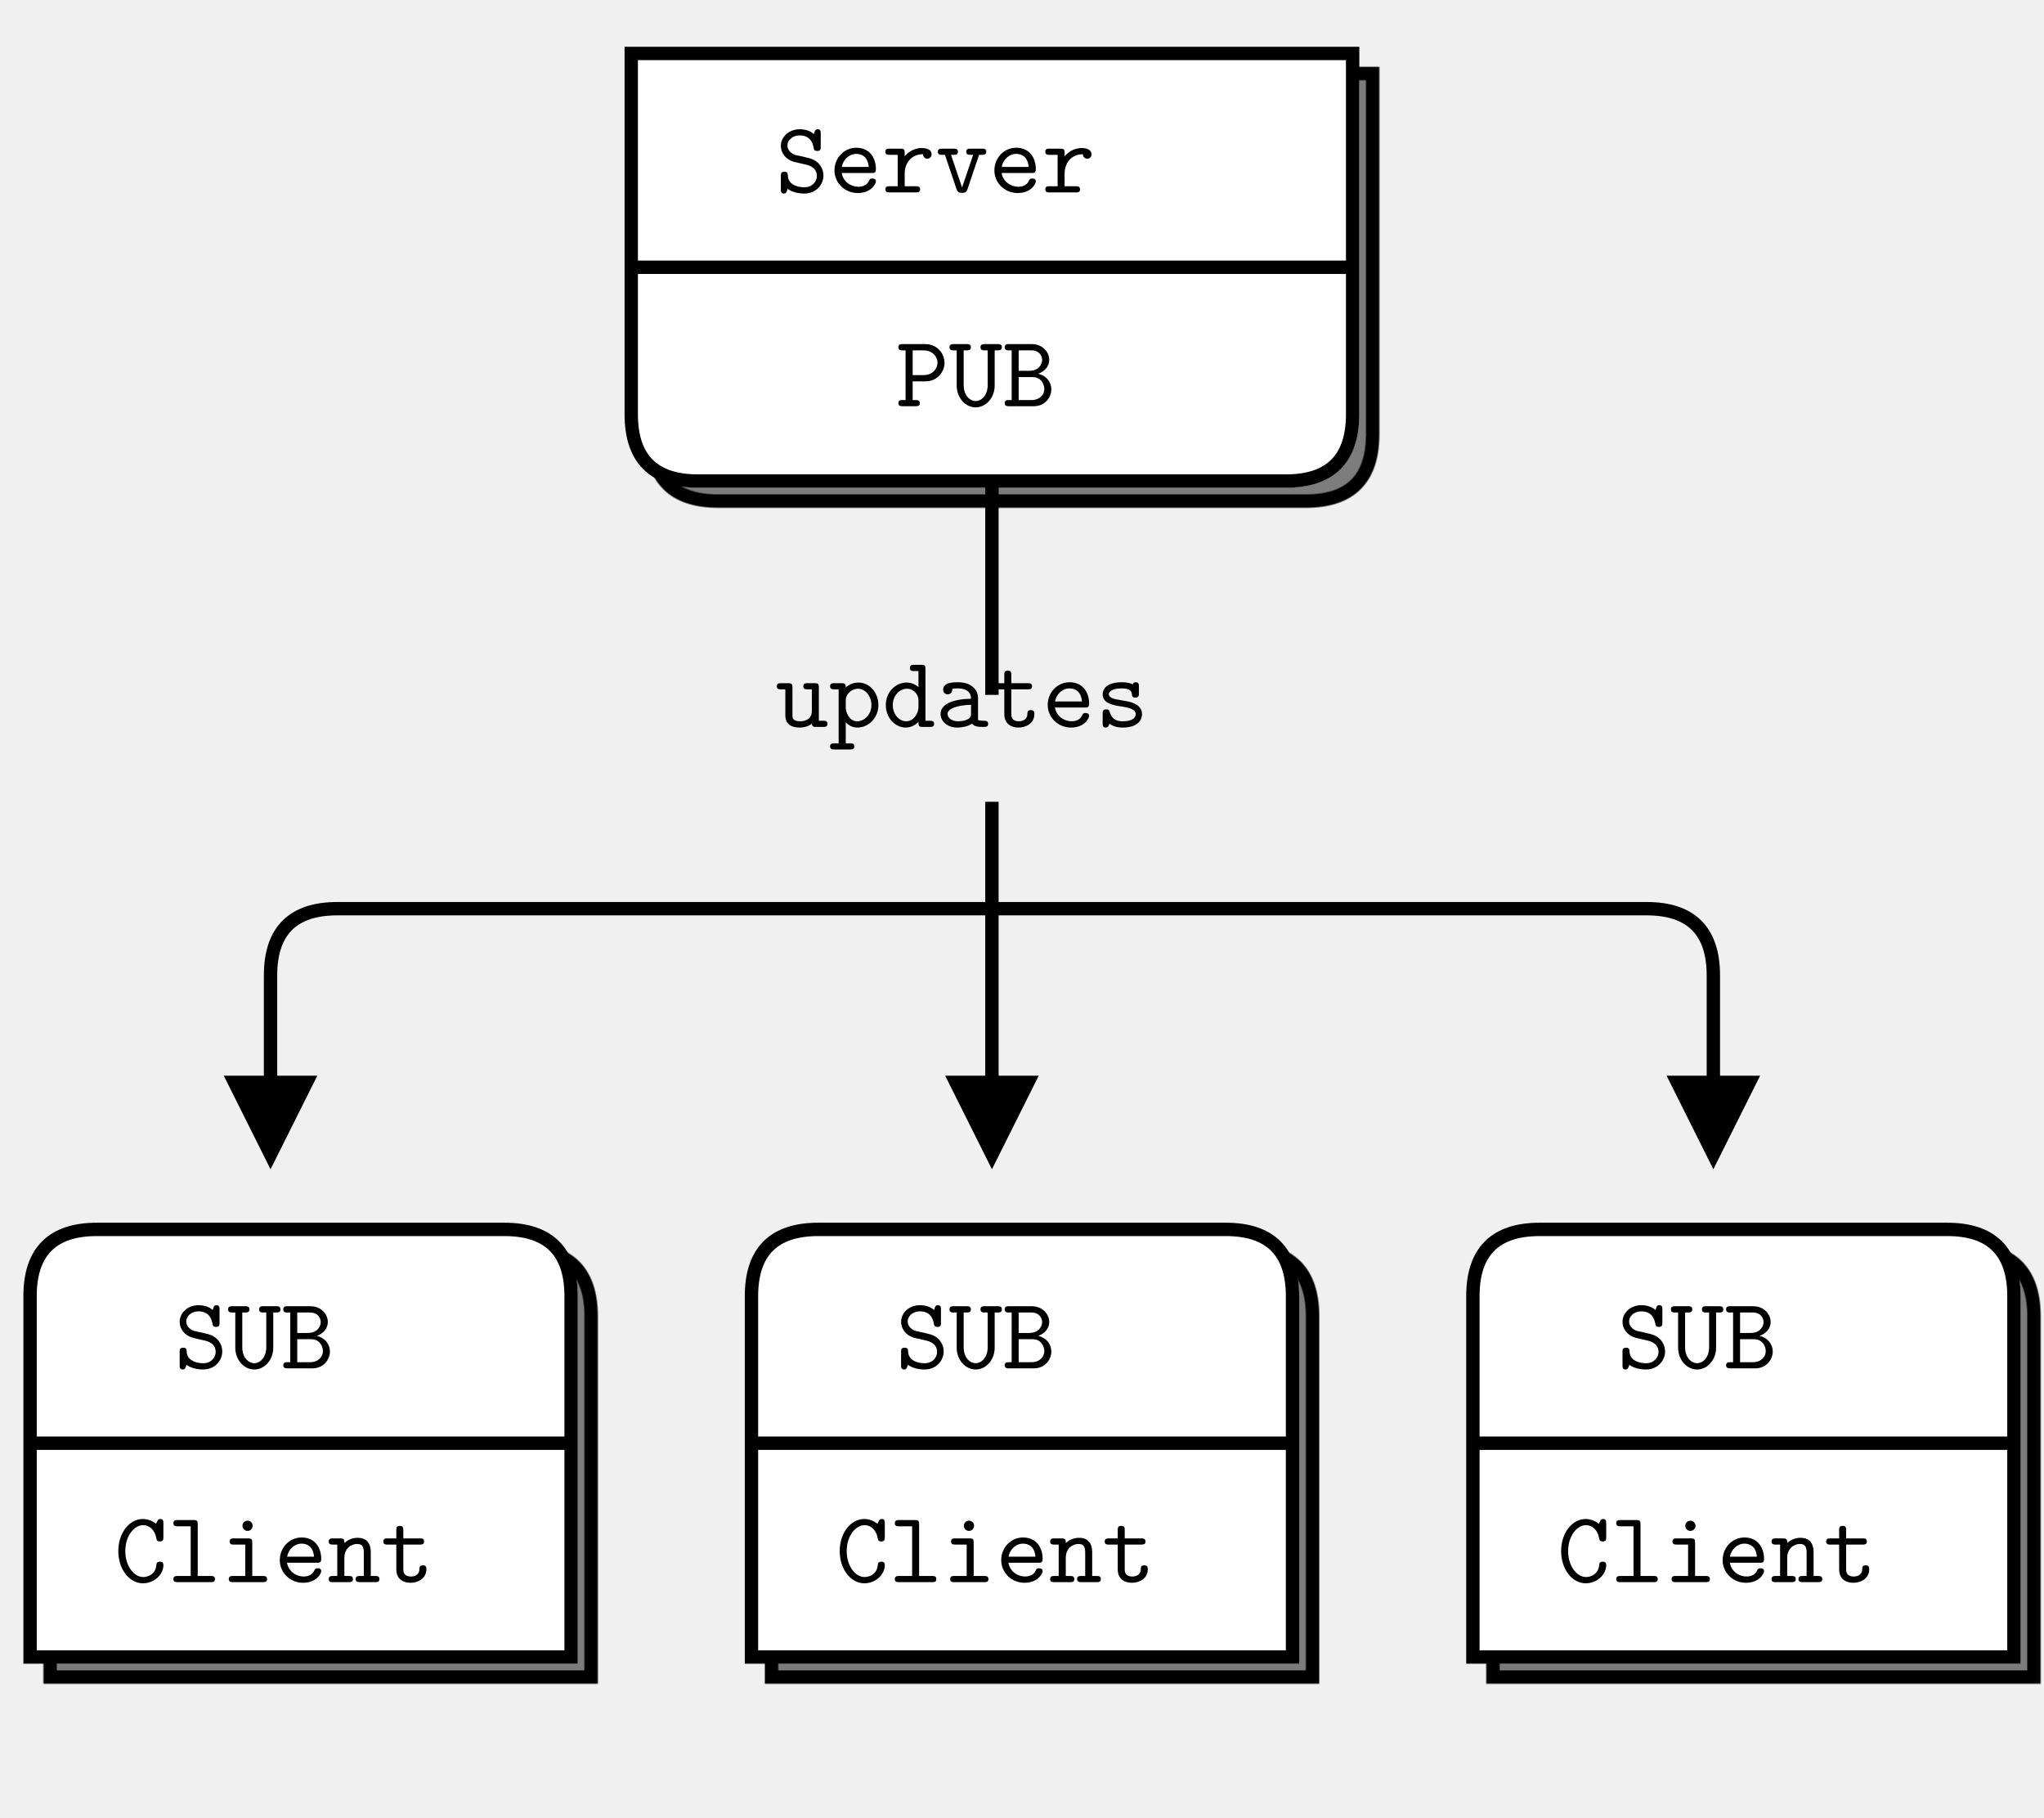
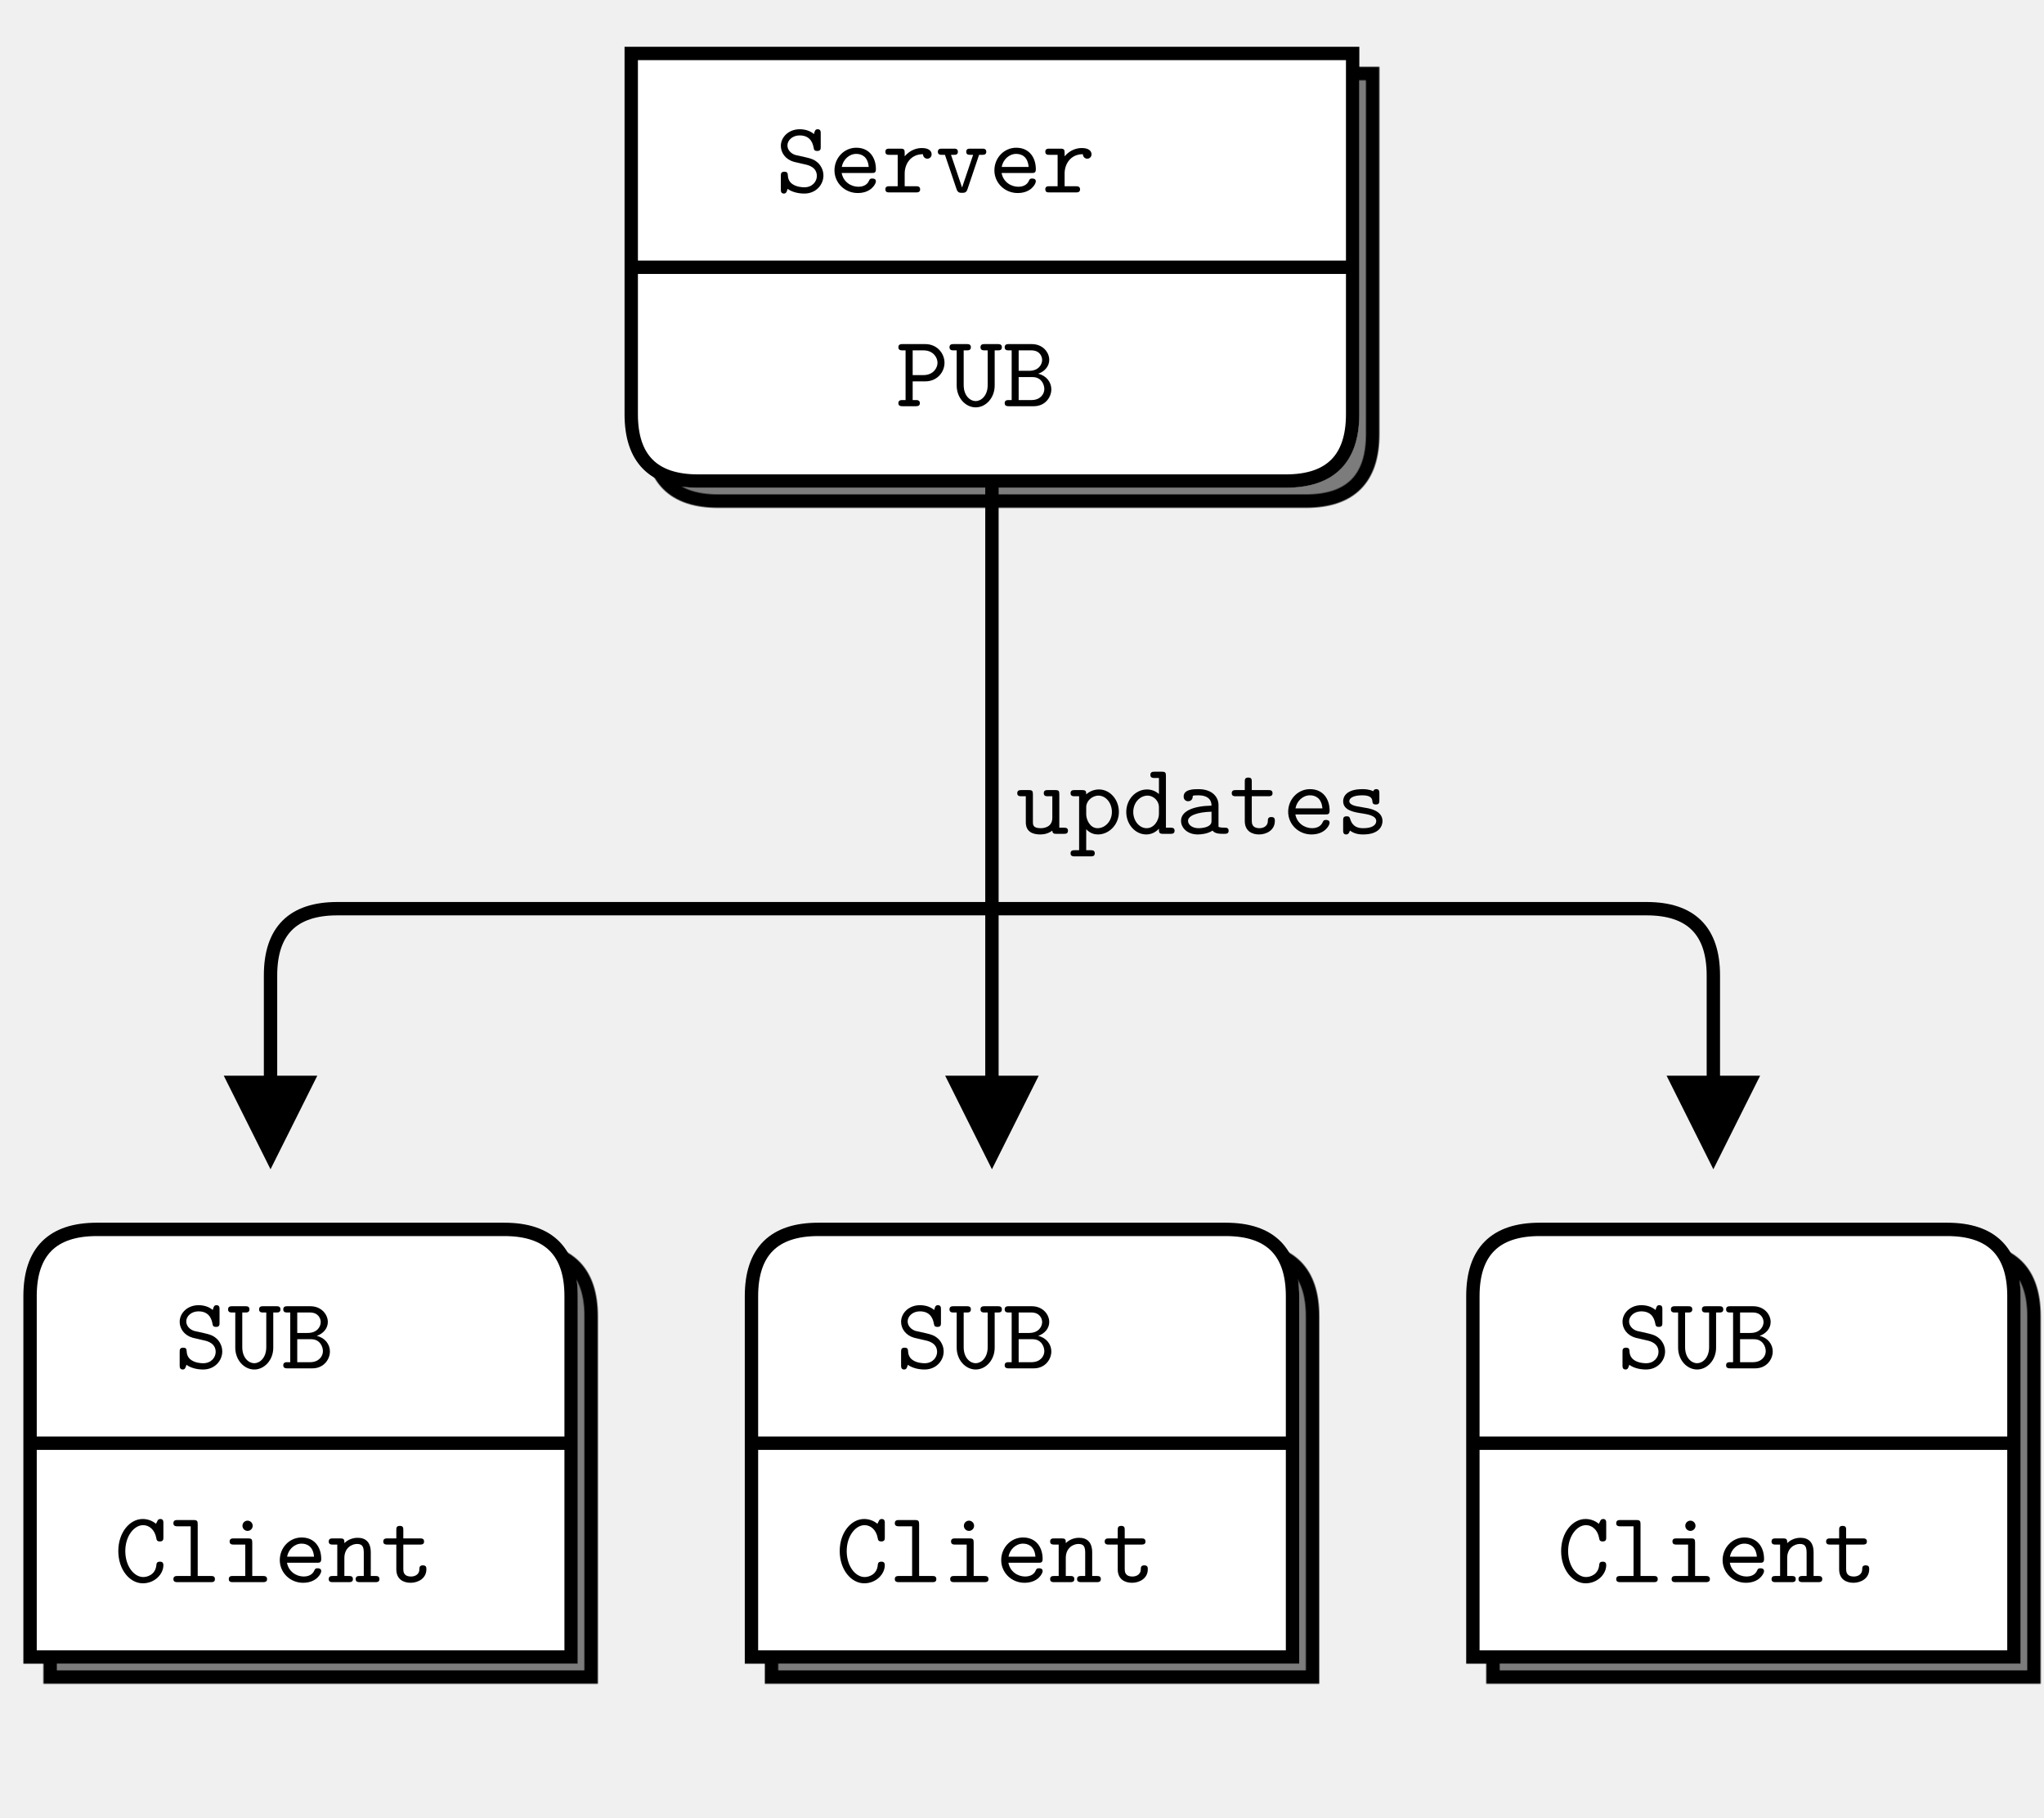
<svg xmlns="http://www.w3.org/2000/svg" width="306px" height="272px" version="1.1">
  <defs>
    <filter id="dsFilter" width="150%" height="150%">
      <feOffset result="offOut" in="SourceGraphic" dx="3" dy="3" />
      <feColorMatrix result="matrixOut" in="offOut" type="matrix" values="0.2 0 0 0 0 0 0.2 0 0 0 0 0 0.2 0 0 0 0 0 1 0" />
      <feBlend in="SourceGraphic" in2="matrixOut" mode="normal" />
    </filter>
    <marker id="iPointer" viewBox="0 0 10 10" refX="5" refY="5" markerUnits="strokeWidth" markerWidth="8" markerHeight="7" orient="auto">
      <path d="M 10 0 L 10 10 L 0 5 z" />
    </marker>
    <marker id="Pointer" viewBox="0 0 10 10" refX="5" refY="5" markerUnits="strokeWidth" markerWidth="8" markerHeight="7" orient="auto">
      <path d="M 0 0 L 10 5 L 0 10 z" />
    </marker>
  </defs>
  <g id="boxes" stroke="black" stroke-width="2" fill="none">
    <g id="group0">
      <path id="path0" filter="url(#dsFilter)" fill="#fff" d="M 94.5 8 L 202.5 8 L 202.5 62 Q 202.5 72 192.5 72 L 104.5 72 Q 94.5 72 94.5 62 Z" />
      <text x="116.1" y="28.8" id="text0" fill="#000" stroke="none" style="font-family:LMMono10,monospace;font-size:15.2px">Server </text>
      <text x="134.1" y="60.8" id="text0" fill="#000" stroke="none" style="font-family:LMMono10,monospace;font-size:15.2px">PUB </text>
    </g>
    <g id="group10">
      <path id="path10" filter="url(#dsFilter)" fill="#fff" d="M 4.5 194 Q 4.5 184 14.5 184 L 75.5 184 Q 85.5 184 85.5 194 L 85.5 248 L 4.5 248 Z" />
      <text x="26.1" y="204.8" id="text10" fill="#000" stroke="none" style="font-family:LMMono10,monospace;font-size:15.2px">SUB </text>
      <text x="17.1" y="236.8" id="text10" fill="#000" stroke="none" style="font-family:LMMono10,monospace;font-size:15.2px">Client </text>
    </g>
    <g id="group12">
      <path id="path12" filter="url(#dsFilter)" fill="#fff" d="M 112.5 194 Q 112.5 184 122.5 184 L 183.5 184 Q 193.5 184 193.5 194 L 193.5 248 L 112.5 248 Z" />
      <text x="134.1" y="204.8" id="text12" fill="#000" stroke="none" style="font-family:LMMono10,monospace;font-size:15.2px">SUB </text>
      <text x="125.1" y="236.8" id="text12" fill="#000" stroke="none" style="font-family:LMMono10,monospace;font-size:15.2px">Client </text>
    </g>
    <g id="group14">
      <path id="path14" filter="url(#dsFilter)" fill="#fff" d="M 220.5 194 Q 220.5 184 230.5 184 L 291.5 184 Q 301.5 184 301.5 194 L 301.5 248 L 220.5 248 Z" />
      <text x="242.1" y="204.8" id="text14" fill="#000" stroke="none" style="font-family:LMMono10,monospace;font-size:15.2px">SUB </text>
      <text x="233.1" y="236.8" id="text14" fill="#000" stroke="none" style="font-family:LMMono10,monospace;font-size:15.2px">Client </text>
    </g>
  </g>
  <g id="lines" stroke="black" stroke-width="2" fill="none">
    <g id="group41">
      <path id="path41" d="M 4.5 216 L 85.5 216 " />
    </g>
    <g id="group107">
      <path id="path107" marker-start="url(#iPointer)" marker-end="url(#Pointer)" d="M 40.5 168 L 40.5 146 Q 40.5 136 50.5 136 L 148.5 136 L 246.5 136 Q 256.5 136 256.5 146 L 256.5 168 " />
    </g>
    <g id="group201">
      <path id="path201" d="M 94.5 40 L 202.5 40 " />
    </g>
    <g id="group247">
      <path id="path247" d="M 112.5 216 L 193.5 216 " />
    </g>
    <g id="group307">
-       <path id="path307" d="M 148.5 72 L 148.5 104 " />
-     </g>
-     <g id="group311">
-       <path id="path311" marker-end="url(#Pointer)" d="M 148.5 120 L 148.5 136 L 148.5 168 " />
+       <path id="path307" marker-end="url(#Pointer)" d="M 148.5 72 L 148.5 136 L 148.5 168 " />
    </g>
    <g id="group453">
      <path id="path453" d="M 220.5 216 L 301.5 216 " />
    </g>
  </g>
  <g id="text" fill="black" style="font-family:LMMono10,monospace;font-size:15.2px">
-     <text x="116.1" y="108.8" id="text2" fill="#000">updates</text>
+     <text x="152.1" y="124.8" id="text2" fill="#000">updates</text>
  </g>
</svg>
